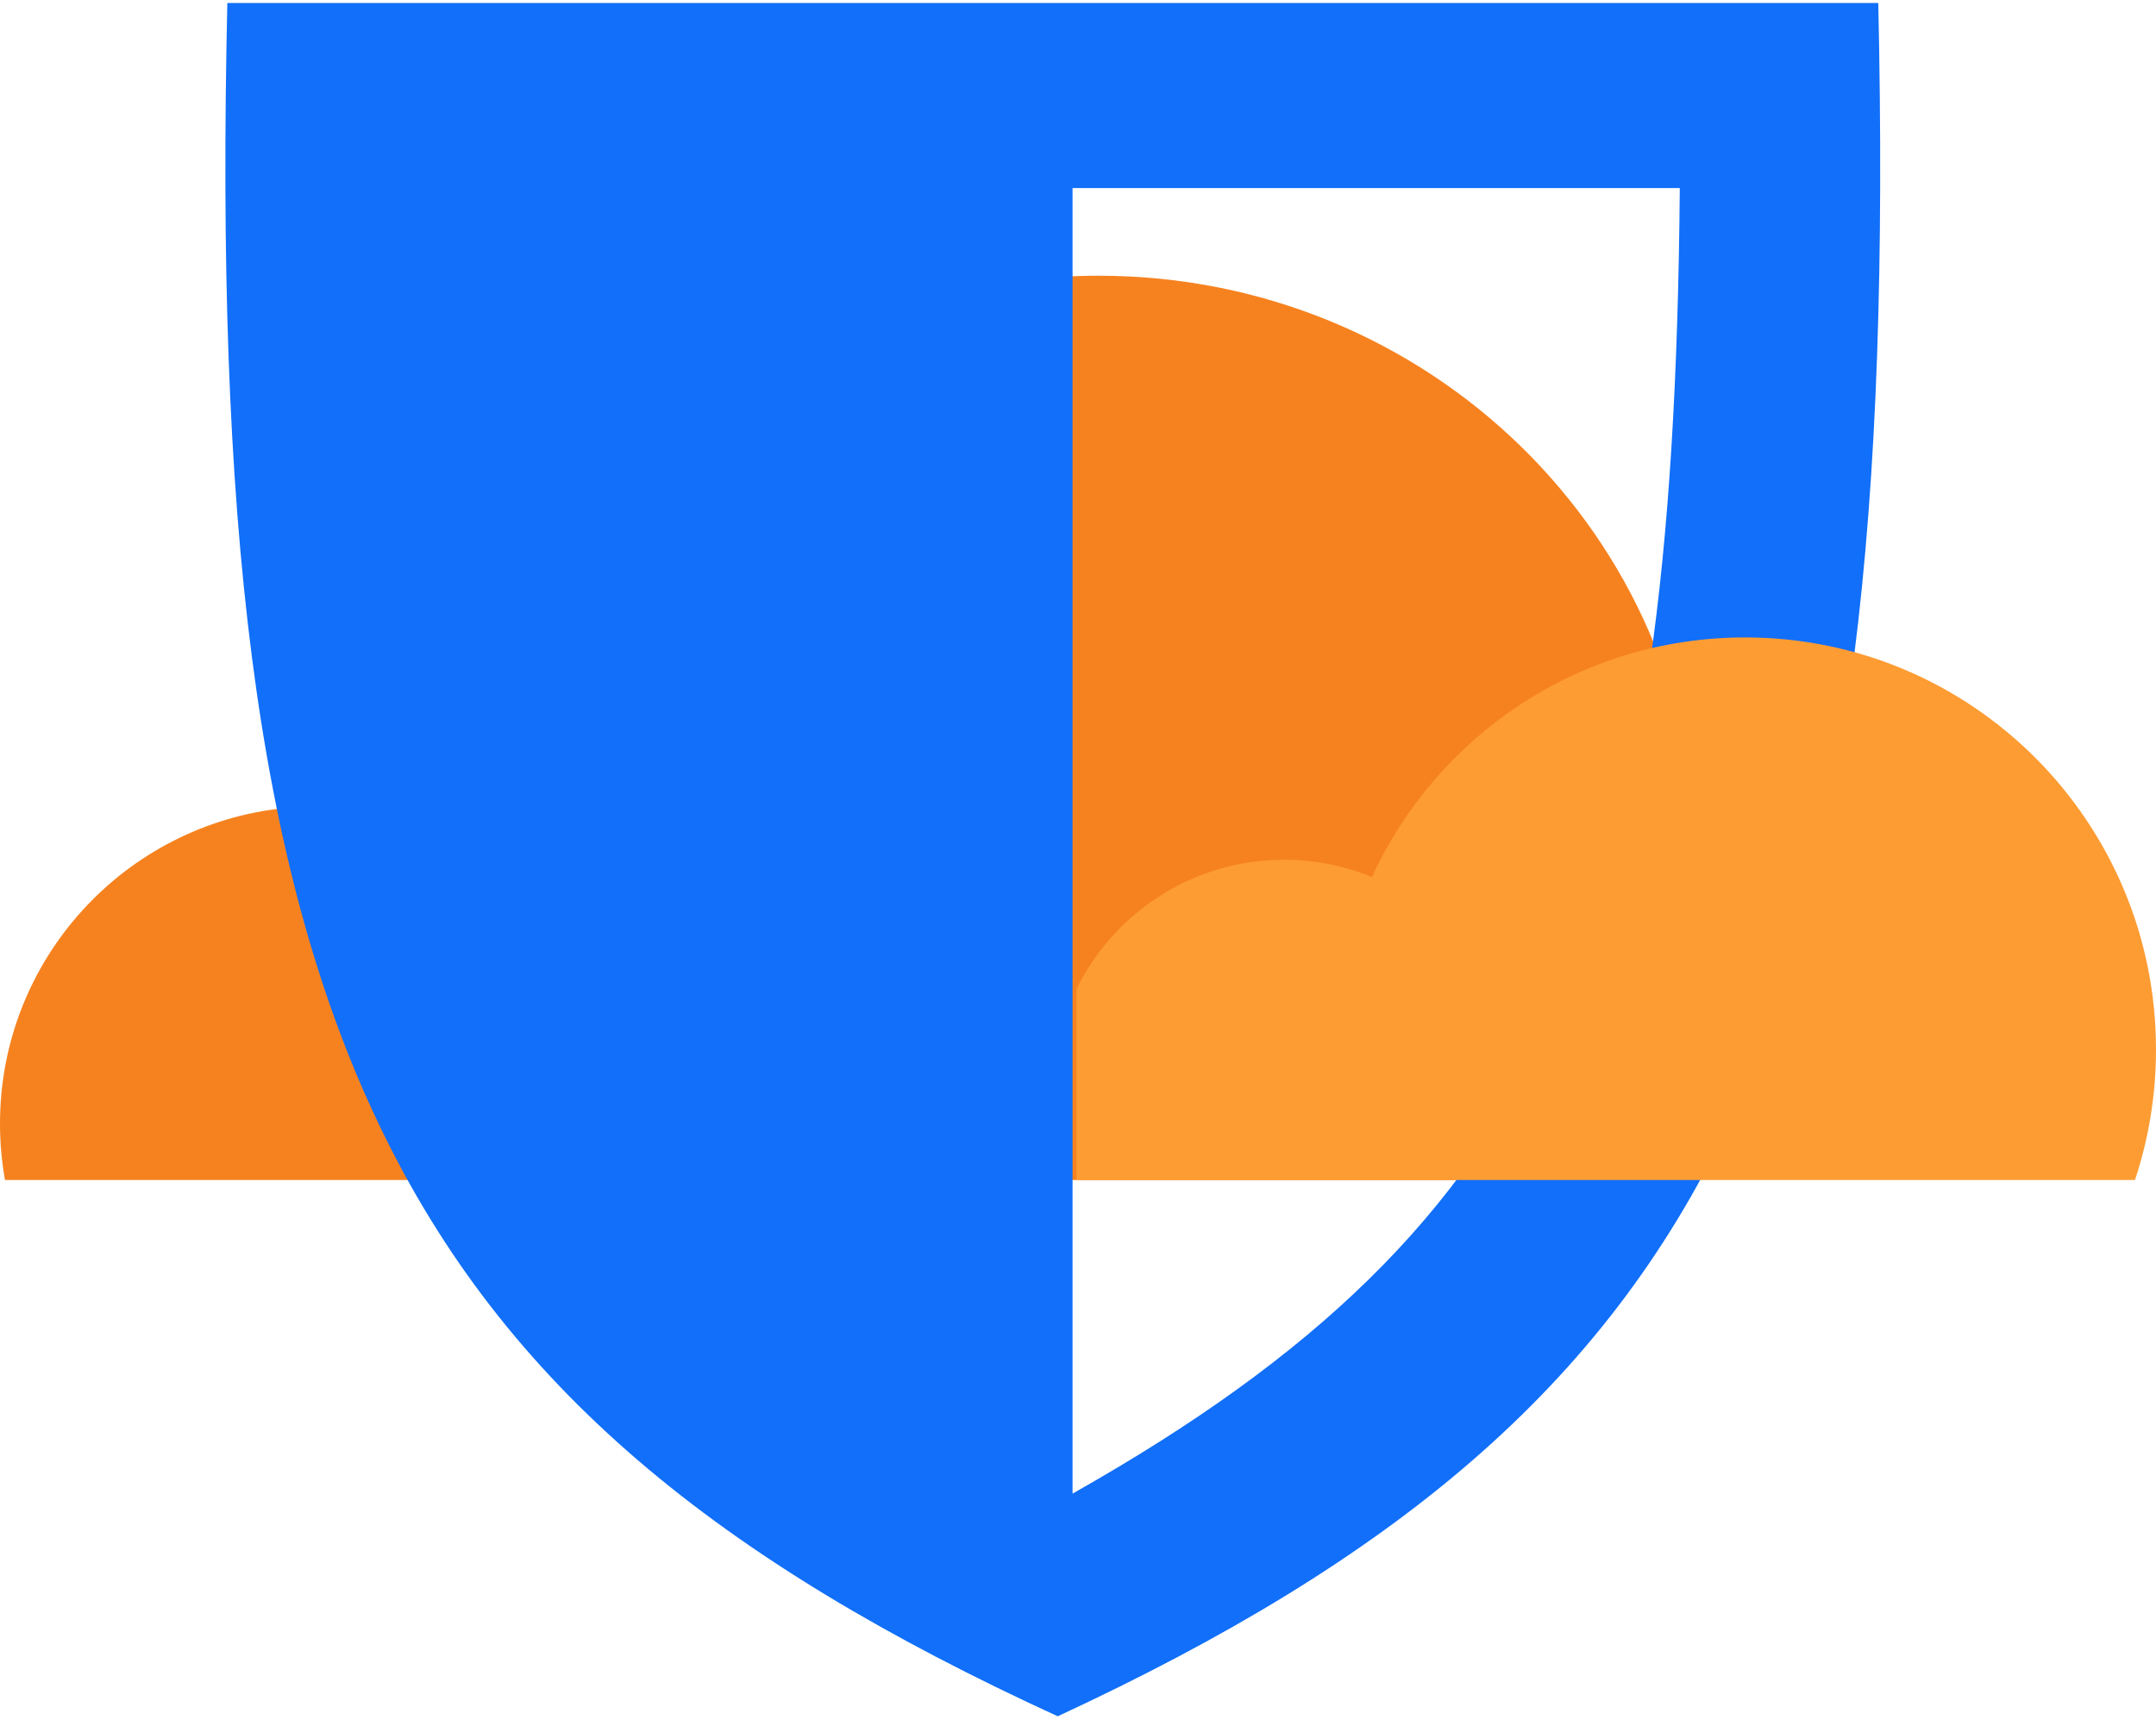
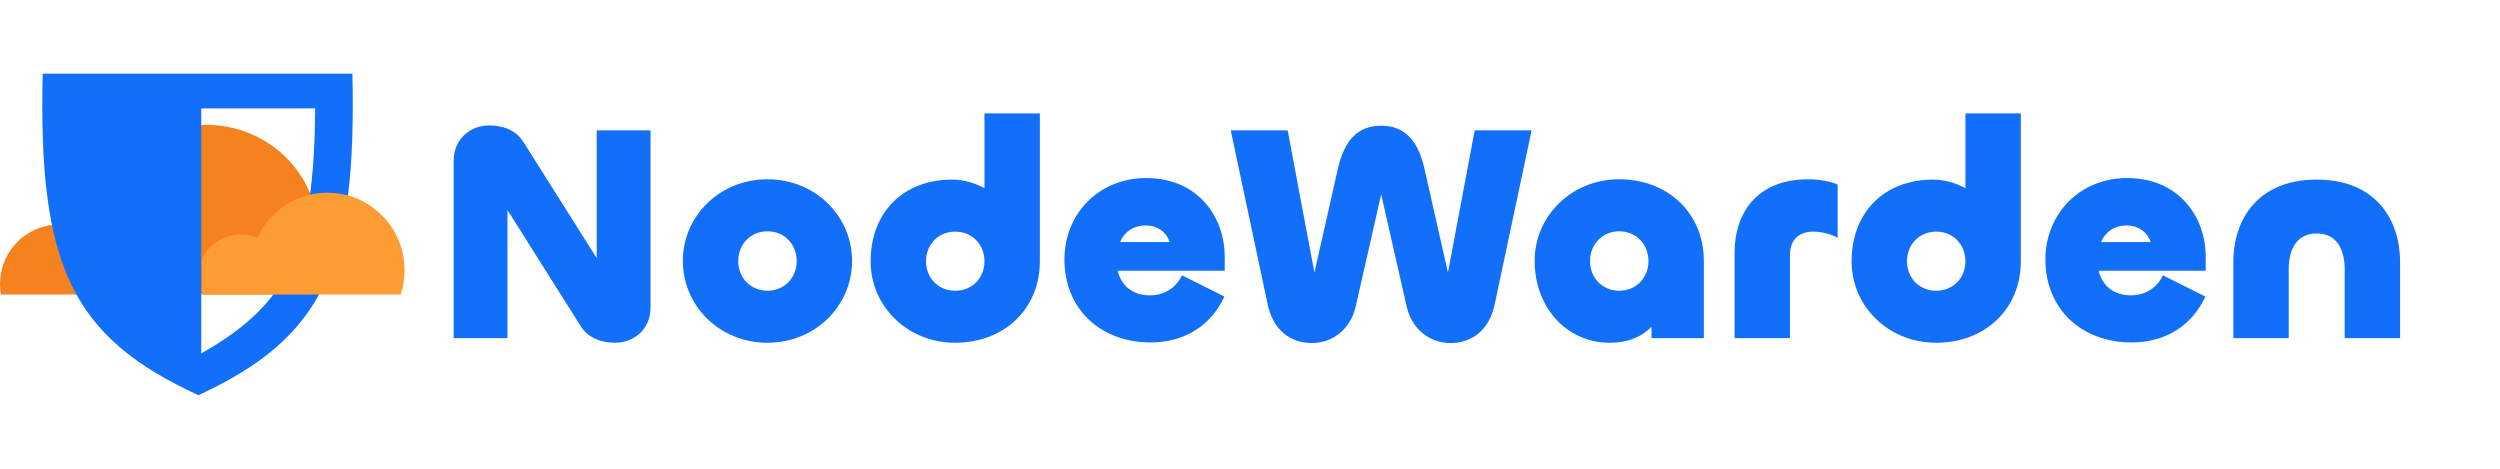
- <svg xmlns="http://www.w3.org/2000/svg" width="727" height="580" viewBox="0 0 727 580" fill="none">
-   <path d="M370.5 93C481.785 93 572 181.2 572 290C572 329.877 559.879 366.986 539.046 398H1.682C0.577 391.834 0 385.484 0 379C0 323.617 42.077 278.061 96.008 272.558C92.771 263.989 91 254.701 91 245C91 201.922 125.922 167 169 167C182.365 167 194.945 170.362 205.94 176.286C242.437 125.895 302.539 93 370.5 93Z" fill="#F6821F" />
-   <path fill-rule="evenodd" clip-rule="evenodd" d="M76.657 1.007C72.78 172.923 85.549 291.119 127.869 379.459C170.188 467.799 242.092 526.353 356.665 578.892C469.877 526.354 540.929 467.802 582.746 379.461C624.564 291.12 637.181 172.923 633.35 1.007H76.657ZM523.796 342.933C554.479 275.533 565.347 188.379 566.419 63.939L566.422 63.432H361.661V503.786L362.405 503.364C442.602 457.962 493.101 410.36 523.796 342.933Z" fill="#116FF9" />
-   <path d="M588.465 215C664.976 215 727 277.233 727 354C727 369.378 724.509 384.172 719.913 398H363V333.553C375.721 307.751 402.287 290 433 290C443.483 290 453.482 292.068 462.613 295.818C484.559 248.11 532.658 215 588.465 215Z" fill="#FD9C33" />
+ <svg xmlns="http://www.w3.org/2000/svg" width="960" height="180" viewBox="0 0 1240 220" fill="none">
+   <g transform="translate(0 30) scale(0.276)">
+     <path d="M370.5 93C481.785 93 572 181.2 572 290C572 329.877 559.879 366.986 539.046 398H1.682C0.577 391.834 0 385.484 0 379C0 323.617 42.077 278.061 96.008 272.558C92.771 263.989 91 254.701 91 245C91 201.922 125.922 167 169 167C182.365 167 194.945 170.362 205.94 176.286C242.437 125.895 302.539 93 370.5 93Z" fill="#F6821F" />
+     <path fill-rule="evenodd" clip-rule="evenodd" d="M76.657 1.007C72.78 172.923 85.549 291.119 127.869 379.459C170.188 467.799 242.092 526.353 356.665 578.892C469.877 526.354 540.929 467.802 582.746 379.461C624.564 291.12 637.181 172.923 633.35 1.007H76.657ZM523.796 342.933C554.479 275.533 565.347 188.379 566.419 63.939L566.422 63.432H361.661V503.786L362.405 503.364C442.602 457.962 493.101 410.36 523.796 342.933Z" fill="#116FF9" />
+     <path d="M588.465 215C664.976 215 727 277.233 727 354C727 369.378 724.509 384.172 719.913 398H363V333.553C375.721 307.751 402.287 290 433 290C443.483 290 453.482 292.068 462.613 295.818C484.559 248.11 532.658 215 588.465 215Z" fill="#FD9C33" />
+   </g>
+   <g transform="translate(225 50) scale(0.112)" fill="#116FF9">
+     <path d="M238.439 995.188H0V209.944C0 111.788 76.3 53.167 156.688 53.167C220.726 53.167 276.589 74.98 309.289 126.784L633.566 640.737V74.98H872.005V860.224C872.005 958.379 795.704 1015.64 715.317 1015.64C652.641 1015.64 595.416 993.824 562.716 942.02L238.439 428.067V995.188Z" />
+     <path d="M1389.81 1015.64C1177.26 1015.64 1015.12 852.044 1015.12 653.007C1015.12 455.332 1177.26 291.74 1389.81 291.74C1602.36 291.74 1764.5 455.332 1764.5 653.007C1764.5 852.044 1602.36 1015.64 1389.81 1015.64ZM1389.81 785.244C1467.47 785.244 1519.25 725.26 1519.25 654.37C1519.25 582.117 1467.47 522.133 1389.81 522.133C1312.15 522.133 1260.37 582.117 1260.37 654.37C1260.37 725.26 1312.15 785.244 1389.81 785.244Z" />
+     <path d="M2221.42 1015.64C2008.87 1015.64 1846.73 853.407 1846.73 655.733C1846.73 437.61 1991.16 293.103 2207.79 293.103C2258.21 293.103 2308.62 308.099 2350.86 331.275V0H2596.11V655.733C2596.11 864.314 2439.42 1015.64 2221.42 1015.64ZM2221.42 785.244C2299.08 785.244 2350.86 726.623 2350.86 654.37C2350.86 583.48 2299.08 523.496 2221.42 523.496C2143.76 523.496 2091.98 583.48 2091.98 654.37C2091.98 726.623 2143.76 785.244 2221.42 785.244Z" />
+     <path d="M3086.45 1014.27C2868.45 1014.27 2704.95 869.767 2704.95 646.19C2704.95 449.879 2852.1 286.287 3067.38 286.287C3290.83 286.287 3414.82 452.606 3414.82 635.284V696.631H2940.66C2957.01 764.795 3008.79 805.693 3083.73 805.693C3149.13 805.693 3200.9 770.248 3225.43 717.08L3413.45 811.146C3354.87 937.93 3239.05 1014.27 3086.45 1014.27ZM2951.56 569.847H3170.93C3160.03 531.676 3121.88 496.231 3064.65 496.231C3006.06 496.231 2966.55 530.312 2951.56 569.847Z" />
+     <path d="M3604.95 845.228L3441.45 74.98H3693.51L3812.05 704.811L3915.6 246.752C3945.58 111.788 4009.62 54.531 4107.72 54.531C4205.82 54.531 4269.85 111.788 4299.83 246.752L4403.38 704.811L4521.92 74.98H4773.98L4610.48 845.228C4587.32 955.653 4513.74 1017 4414.28 1017C4324.35 1017 4243.97 957.016 4220.8 856.134L4107.72 358.54L3994.63 856.134C3971.46 957.016 3891.08 1017 3801.15 1017C3701.69 1017 3628.11 955.653 3604.95 845.228Z" />
+     <path d="M5121.11 1015.64C4922.19 1015.64 4787.3 852.044 4787.3 653.007C4787.3 455.332 4949.44 291.74 5161.99 291.74C5379.99 291.74 5536.68 444.426 5536.68 653.007V995.188H5305.05V944.747C5261.45 989.735 5200.14 1015.64 5121.11 1015.64ZM5161.99 785.244C5239.65 785.244 5291.43 725.26 5291.43 654.37C5291.43 582.117 5239.65 522.133 5161.99 522.133C5084.33 522.133 5032.55 582.117 5032.55 654.37C5032.55 725.26 5084.33 785.244 5161.99 785.244Z" />
+     <path d="M5918.02 995.188H5672.77V617.562C5672.77 436.247 5776.32 291.74 5998.41 291.74C6044.73 291.74 6095.15 299.92 6129.21 314.916V550.761C6096.51 533.039 6055.63 523.496 6021.57 523.496C5957.53 523.496 5918.02 560.304 5918.02 625.741V995.188Z" />
+     <path d="M6565.74 1015.64C6353.19 1015.64 6191.05 853.407 6191.05 655.733C6191.05 437.61 6335.48 293.103 6552.12 293.103C6602.53 293.103 6652.94 308.099 6695.18 331.275V0H6940.43V655.733C6940.43 864.314 6783.74 1015.64 6565.74 1015.64ZM6565.74 785.244C6643.41 785.244 6695.18 726.623 6695.18 654.37C6695.18 583.48 6643.41 523.496 6565.74 523.496C6488.08 523.496 6436.31 583.48 6436.31 654.37C6436.31 726.623 6488.08 785.244 6565.74 785.244Z" />
+     <path d="M7430.78 1014.27C7212.77 1014.27 7049.27 869.767 7049.27 646.19C7049.27 449.879 7196.42 286.287 7411.7 286.287C7635.15 286.287 7759.14 452.606 7759.14 635.284V696.631H7284.99C7301.34 764.795 7353.11 805.693 7428.05 805.693C7493.45 805.693 7545.23 770.248 7569.75 717.08L7757.78 811.146C7699.19 937.93 7583.38 1014.27 7430.78 1014.27ZM7295.89 569.847H7515.25C7504.35 531.676 7466.2 496.231 7408.98 496.231C7350.39 496.231 7310.88 530.312 7295.89 569.847Z" />
+     <path d="M8250.76 531.676C8160.84 531.676 8126.77 603.929 8126.77 689.815V995.188H7881.52V659.823C7881.52 459.422 7998.7 293.103 8250.76 293.103C8502.82 293.103 8620 459.422 8620 659.823V995.188H8374.75V689.815C8374.75 603.929 8340.69 531.676 8250.76 531.676Z" />
+   </g>
</svg>
